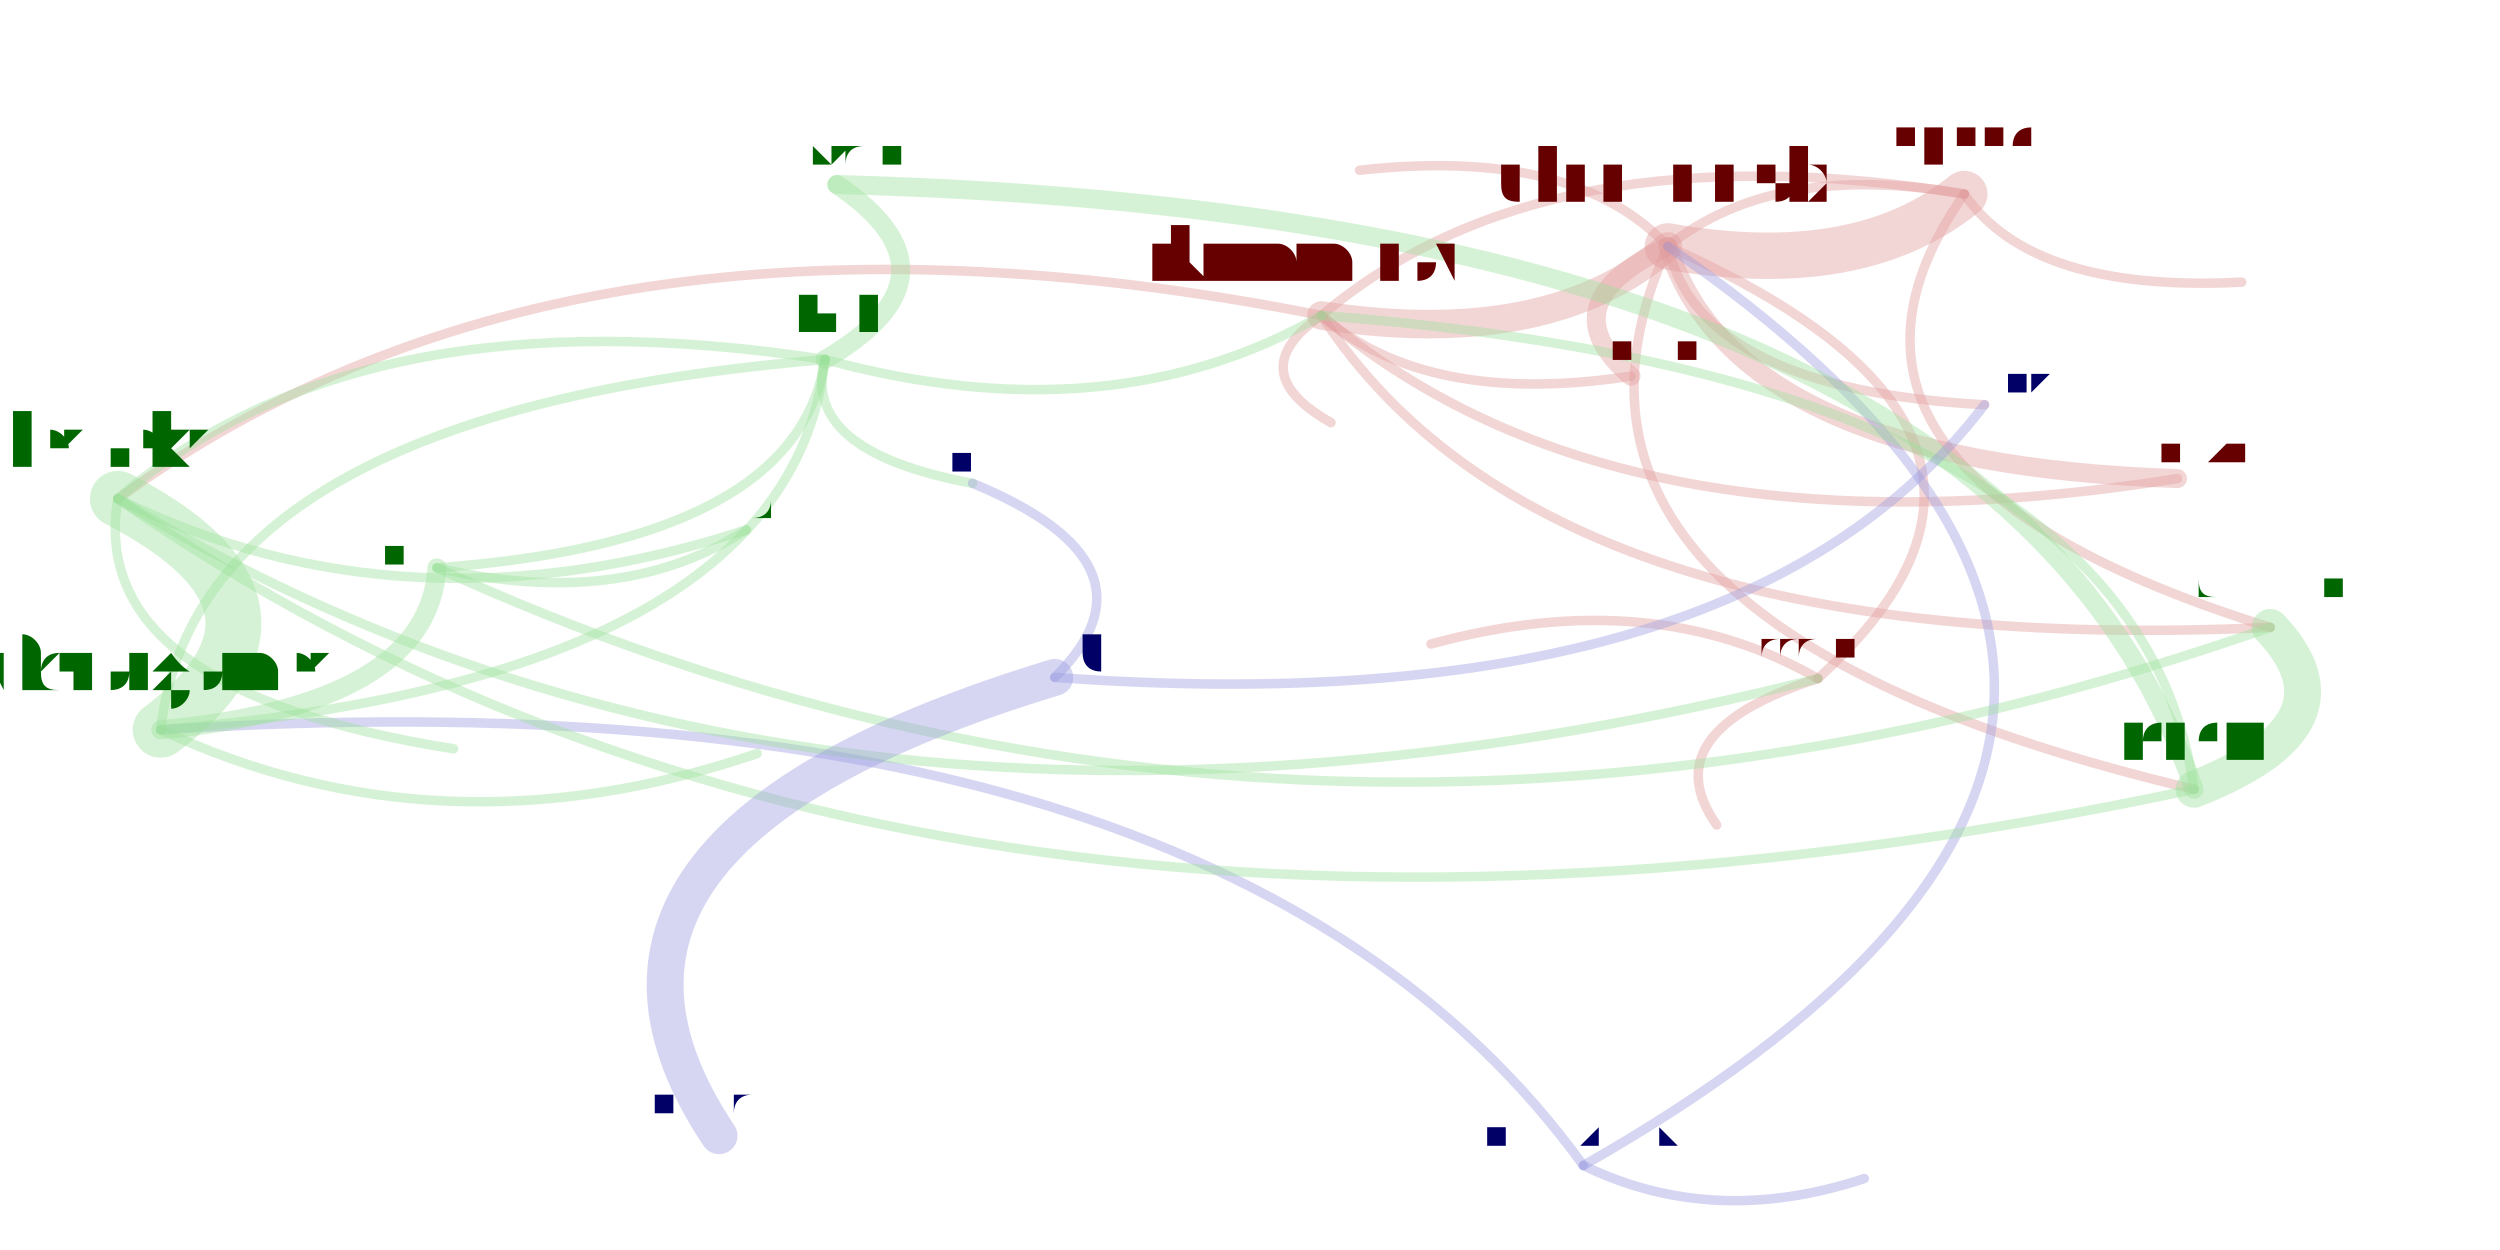
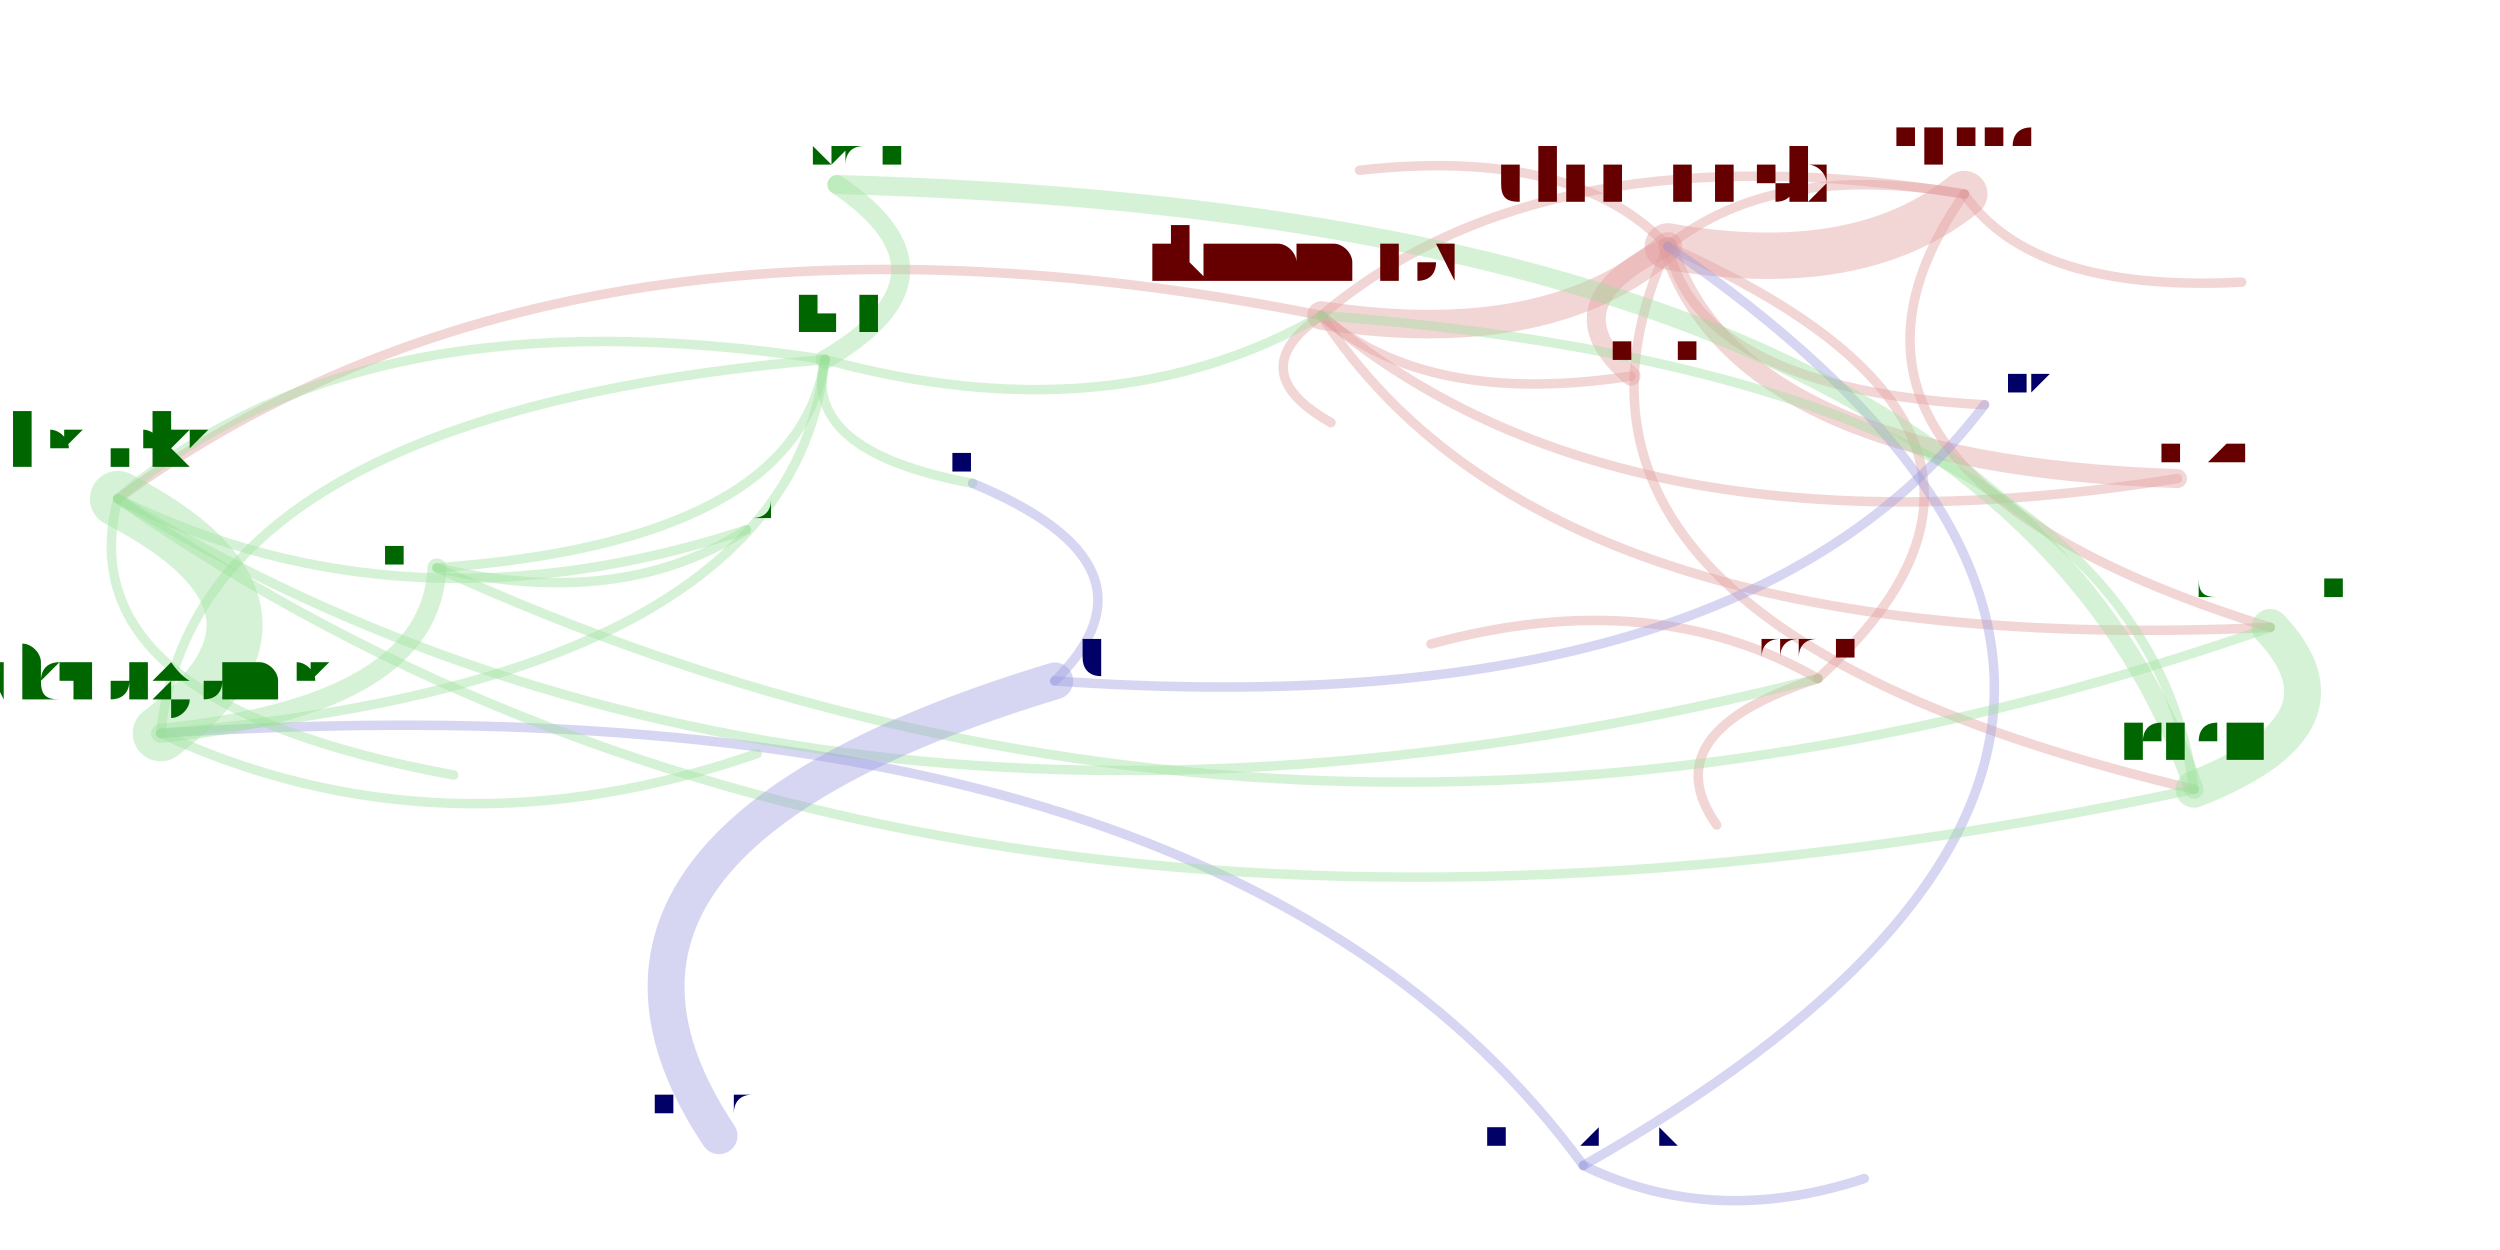
<svg xmlns="http://www.w3.org/2000/svg" width="4000" height="2000" viewBox="-0.025 -0.025 2.05 1.05">
  <style>
    path {
      fill: none;
      stroke-linecap: round;
      stroke-opacity: 0.4;
    }

    text {
      text-anchor: middle;
      alignment-baseline: hanging;
    }
  </style>
  <g opacity="0.4">
    <path d="M1.477 0.545 Q1.337 0.590 1.392 0.668" stroke="hsl(0.0,100%,35%)" stroke-width="0.008" />
    <path d="M1.477 0.545 Q1.338 0.465 1.152 0.516" stroke="hsl(0.0,100%,35%)" stroke-width="0.008" />
    <path d="M1.477 0.545 Q1.705 0.339 1.351 0.182" stroke="hsl(0.0,100%,35%)" stroke-width="0.008" />
    <path d="M1.351 0.182 Q1.511 0.210 1.600 0.138" stroke="hsl(0.0,100%,35%)" stroke-width="0.039" />
    <path d="M1.351 0.182 Q1.409 0.365 1.779 0.377" stroke="hsl(0.0,100%,35%)" stroke-width="0.016" />
    <path d="M1.351 0.182 Q1.207 0.499 1.793 0.638" stroke="hsl(0.0,100%,35%)" stroke-width="0.008" />
    <path d="M1.351 0.182 Q1.378 0.302 1.617 0.315" stroke="hsl(0.0,100%,35%)" stroke-width="0.008" />
    <path d="M1.351 0.182 Q1.273 0.098 1.092 0.118" stroke="hsl(0.0,100%,35%)" stroke-width="0.008" />
    <path d="M1.351 0.182 Q1.249 0.230 1.320 0.291" stroke="hsl(0.0,100%,35%)" stroke-width="0.016" />
    <path d="M1.600 0.138 Q1.248 0.081 1.060 0.240" stroke="hsl(0.0,100%,35%)" stroke-width="0.008" />
    <path d="M1.600 0.138 Q1.437 0.371 1.857 0.502" stroke="hsl(0.0,100%,35%)" stroke-width="0.008" />
    <path d="M1.600 0.138 Q1.440 0.110 1.351 0.182" stroke="hsl(0.0,100%,35%)" stroke-width="0.008" />
    <path d="M1.600 0.138 Q1.657 0.221 1.833 0.212" stroke="hsl(0.0,100%,35%)" stroke-width="0.008" />
    <path d="M1.060 0.240 Q1.310 0.452 1.779 0.377" stroke="hsl(0.0,100%,35%)" stroke-width="0.008" />
    <path d="M1.060 0.240 Q0.432 0.115 0.049 0.394" stroke="hsl(0.0,100%,35%)" stroke-width="0.008" />
    <path d="M1.060 0.240 Q0.992 0.287 1.068 0.330" stroke="hsl(0.0,100%,35%)" stroke-width="0.008" />
    <path d="M1.060 0.240 Q1.252 0.269 1.351 0.182" stroke="hsl(0.0,100%,35%)" stroke-width="0.024" />
    <path d="M1.060 0.240 Q1.249 0.530 1.857 0.502" stroke="hsl(0.0,100%,35%)" stroke-width="0.008" />
    <path d="M1.060 0.240 Q1.149 0.317 1.320 0.291" stroke="hsl(0.0,100%,35%)" stroke-width="0.008" />
    <path d="M1.280 0.954 Q1.933 0.582 1.351 0.182" stroke="hsl(240.0,100%,35%)" stroke-width="0.008" />
    <path d="M1.280 0.954 Q1.389 1.007 1.516 0.965" stroke="hsl(240.0,100%,35%)" stroke-width="0.008" />
-     <path d="M1.280 0.954 Q0.975 0.532 0.085 0.588" stroke="hsl(240.0,100%,35%)" stroke-width="0.008" />
-     <path d="M0.085 0.588 Q0.223 0.484 0.049 0.394" stroke="hsl(120.0,100%,35%)" stroke-width="0.047" />
-     <path d="M0.085 0.588 Q0.310 0.567 0.317 0.452" stroke="hsl(120.0,100%,35%)" stroke-width="0.016" />
-     <path d="M0.085 0.588 Q0.320 0.698 0.586 0.608" stroke="hsl(120.0,100%,35%)" stroke-width="0.008" />
-     <path d="M0.085 0.588 Q0.613 0.544 0.643 0.277" stroke="hsl(120.0,100%,35%)" stroke-width="0.008" />
+     <path d="M1.280 0.954 Q0.973 0.534 0.085 0.591" stroke="hsl(240.0,100%,35%)" stroke-width="0.008" />
+     <path d="M0.085 0.591 Q0.225 0.485 0.049 0.394" stroke="hsl(120.0,100%,35%)" stroke-width="0.047" />
+     <path d="M0.085 0.591 Q0.312 0.568 0.317 0.452" stroke="hsl(120.0,100%,35%)" stroke-width="0.016" />
+     <path d="M0.085 0.591 Q0.321 0.700 0.586 0.608" stroke="hsl(120.0,100%,35%)" stroke-width="0.008" />
+     <path d="M0.085 0.591 Q0.615 0.546 0.643 0.277" stroke="hsl(120.0,100%,35%)" stroke-width="0.008" />
    <path d="M1.793 0.638 Q1.934 0.583 1.857 0.502" stroke="hsl(120.0,100%,35%)" stroke-width="0.031" />
    <path d="M1.793 0.638 Q1.745 0.293 1.060 0.240" stroke="hsl(120.0,100%,35%)" stroke-width="0.008" />
    <path d="M1.793 0.638 Q1.629 0.156 0.653 0.130" stroke="hsl(120.0,100%,35%)" stroke-width="0.016" />
    <path d="M0.049 0.394 Q0.292 0.513 0.577 0.420" stroke="hsl(120.0,100%,35%)" stroke-width="0.008" />
    <path d="M0.049 0.394 Q0.725 0.865 1.793 0.638" stroke="hsl(120.0,100%,35%)" stroke-width="0.008" />
    <path d="M0.049 0.394 Q0.642 0.755 1.477 0.545" stroke="hsl(120.0,100%,35%)" stroke-width="0.008" />
-     <path d="M0.049 0.394 Q0.022 0.555 0.331 0.604" stroke="hsl(120.0,100%,35%)" stroke-width="0.008" />
+     <path d="M0.049 0.394 Q0.004 0.566 0.331 0.626" stroke="hsl(120.0,100%,35%)" stroke-width="0.008" />
    <path d="M0.643 0.277 Q0.765 0.206 0.653 0.130" stroke="hsl(120.0,100%,35%)" stroke-width="0.016" />
    <path d="M0.643 0.277 Q0.882 0.342 1.060 0.240" stroke="hsl(120.0,100%,35%)" stroke-width="0.008" />
    <path d="M0.643 0.277 Q0.622 0.354 0.767 0.381" stroke="hsl(120.0,100%,35%)" stroke-width="0.008" />
-     <path d="M0.643 0.277 Q0.115 0.321 0.085 0.588" stroke="hsl(120.0,100%,35%)" stroke-width="0.008" />
+     <path d="M0.643 0.277 Q0.113 0.322 0.085 0.591" stroke="hsl(120.0,100%,35%)" stroke-width="0.008" />
    <path d="M0.643 0.277 Q0.253 0.217 0.049 0.394" stroke="hsl(120.0,100%,35%)" stroke-width="0.008" />
    <path d="M0.317 0.452 Q1.047 0.785 1.857 0.502" stroke="hsl(120.0,100%,35%)" stroke-width="0.008" />
    <path d="M0.317 0.452 Q0.472 0.488 0.577 0.420" stroke="hsl(120.0,100%,35%)" stroke-width="0.008" />
    <path d="M0.317 0.452 Q0.620 0.430 0.643 0.277" stroke="hsl(120.0,100%,35%)" stroke-width="0.008" />
-     <path d="M0.836 0.544 Q0.387 0.680 0.554 0.929" stroke="hsl(240.0,100%,35%)" stroke-width="0.031" />
-     <path d="M0.836 0.544 Q0.932 0.449 0.767 0.381" stroke="hsl(240.0,100%,35%)" stroke-width="0.008" />
-     <path d="M0.836 0.544 Q1.410 0.586 1.617 0.315" stroke="hsl(240.0,100%,35%)" stroke-width="0.008" />
+     <path d="M0.836 0.547 Q0.389 0.682 0.554 0.929" stroke="hsl(240.0,100%,35%)" stroke-width="0.031" />
+     <path d="M0.836 0.547 Q0.934 0.450 0.767 0.381" stroke="hsl(240.0,100%,35%)" stroke-width="0.008" />
+     <path d="M0.836 0.547 Q1.412 0.587 1.617 0.315" stroke="hsl(240.0,100%,35%)" stroke-width="0.008" />
  </g>
  <text x="1.477" y="0.528" font-size="0.035" fill="hsl(0.0,100%,20%)">adamk</text>
  <text x="1.392" y="0.659" font-size="0.017" fill="hsl(0.0,100%,20%)">rezvan</text>
  <text x="1.152" y="0.507" font-size="0.017" fill="hsl(0.0,100%,20%)">fgm</text>
  <text x="1.351" y="0.145" font-size="0.074" fill="hsl(0.0,100%,20%)">clemensb</text>
  <text x="1.600" y="0.112" font-size="0.052" fill="hsl(0.0,100%,20%)">ahaas</text>
  <text x="1.060" y="0.211" font-size="0.058" fill="hsl(0.0,100%,20%)">jkummerow</text>
  <text x="1.857" y="0.479" font-size="0.046" fill="hsl(120.0,100%,20%)">cbruni</text>
  <text x="1.833" y="0.203" font-size="0.017" fill="hsl(0.0,100%,20%)">evih</text>
  <text x="1.280" y="0.939" font-size="0.03" fill="hsl(240.0,100%,20%)">anton.kirilov</text>
  <text x="1.516" y="0.956" font-size="0.017" fill="hsl(240.0,100%,20%)">thibaudm</text>
-   <text x="0.085" y="0.558" font-size="0.06" fill="hsl(120.0,100%,20%)">victorgomes</text>
+   <text x="0.085" y="0.561" font-size="0.06" fill="hsl(120.0,100%,20%)">victorgomes</text>
  <text x="1.779" y="0.362" font-size="0.03" fill="hsl(0.0,100%,20%)">mliedtke</text>
  <text x="1.793" y="0.612" font-size="0.052" fill="hsl(120.0,100%,20%)">ishell</text>
  <text x="1.617" y="0.303" font-size="0.025" fill="hsl(240.0,100%,20%)">omerkatz</text>
  <text x="1.092" y="0.109" font-size="0.017" fill="hsl(0.0,100%,20%)">szuend</text>
  <text x="1.320" y="0.276" font-size="0.03" fill="hsl(0.0,100%,20%)">nicohartmann</text>
  <text x="0.653" y="0.113" font-size="0.035" fill="hsl(120.0,100%,20%)">verwaest</text>
  <text x="0.049" y="0.364" font-size="0.06" fill="hsl(120.0,100%,20%)">leszeks</text>
  <text x="1.068" y="0.321" font-size="0.017" fill="hsl(0.0,100%,20%)">nikolaos</text>
  <text x="0.577" y="0.408" font-size="0.025" fill="hsl(120.0,100%,20%)">syg</text>
-   <text x="0.331" y="0.595" font-size="0.017" fill="hsl(120.0,100%,20%)">machenbach</text>
+   <text x="0.331" y="0.617" font-size="0.017" fill="hsl(120.0,100%,20%)">machenbach</text>
  <text x="0.643" y="0.253" font-size="0.049" fill="hsl(120.0,100%,20%)">olivf</text>
  <text x="0.767" y="0.369" font-size="0.025" fill="hsl(240.0,100%,20%)">saelo</text>
  <text x="0.317" y="0.433" font-size="0.039" fill="hsl(120.0,100%,20%)">pthier</text>
-   <text x="0.836" y="0.523" font-size="0.043" fill="hsl(240.0,100%,20%)">sroettger</text>
+   <text x="0.836" y="0.526" font-size="0.043" fill="hsl(240.0,100%,20%)">sroettger</text>
  <text x="0.554" y="0.912" font-size="0.035" fill="hsl(240.0,100%,20%)">mlippautz</text>
  <text x="0.586" y="0.599" font-size="0.017" fill="hsl(120.0,100%,20%)">dmercadier</text>
</svg>
